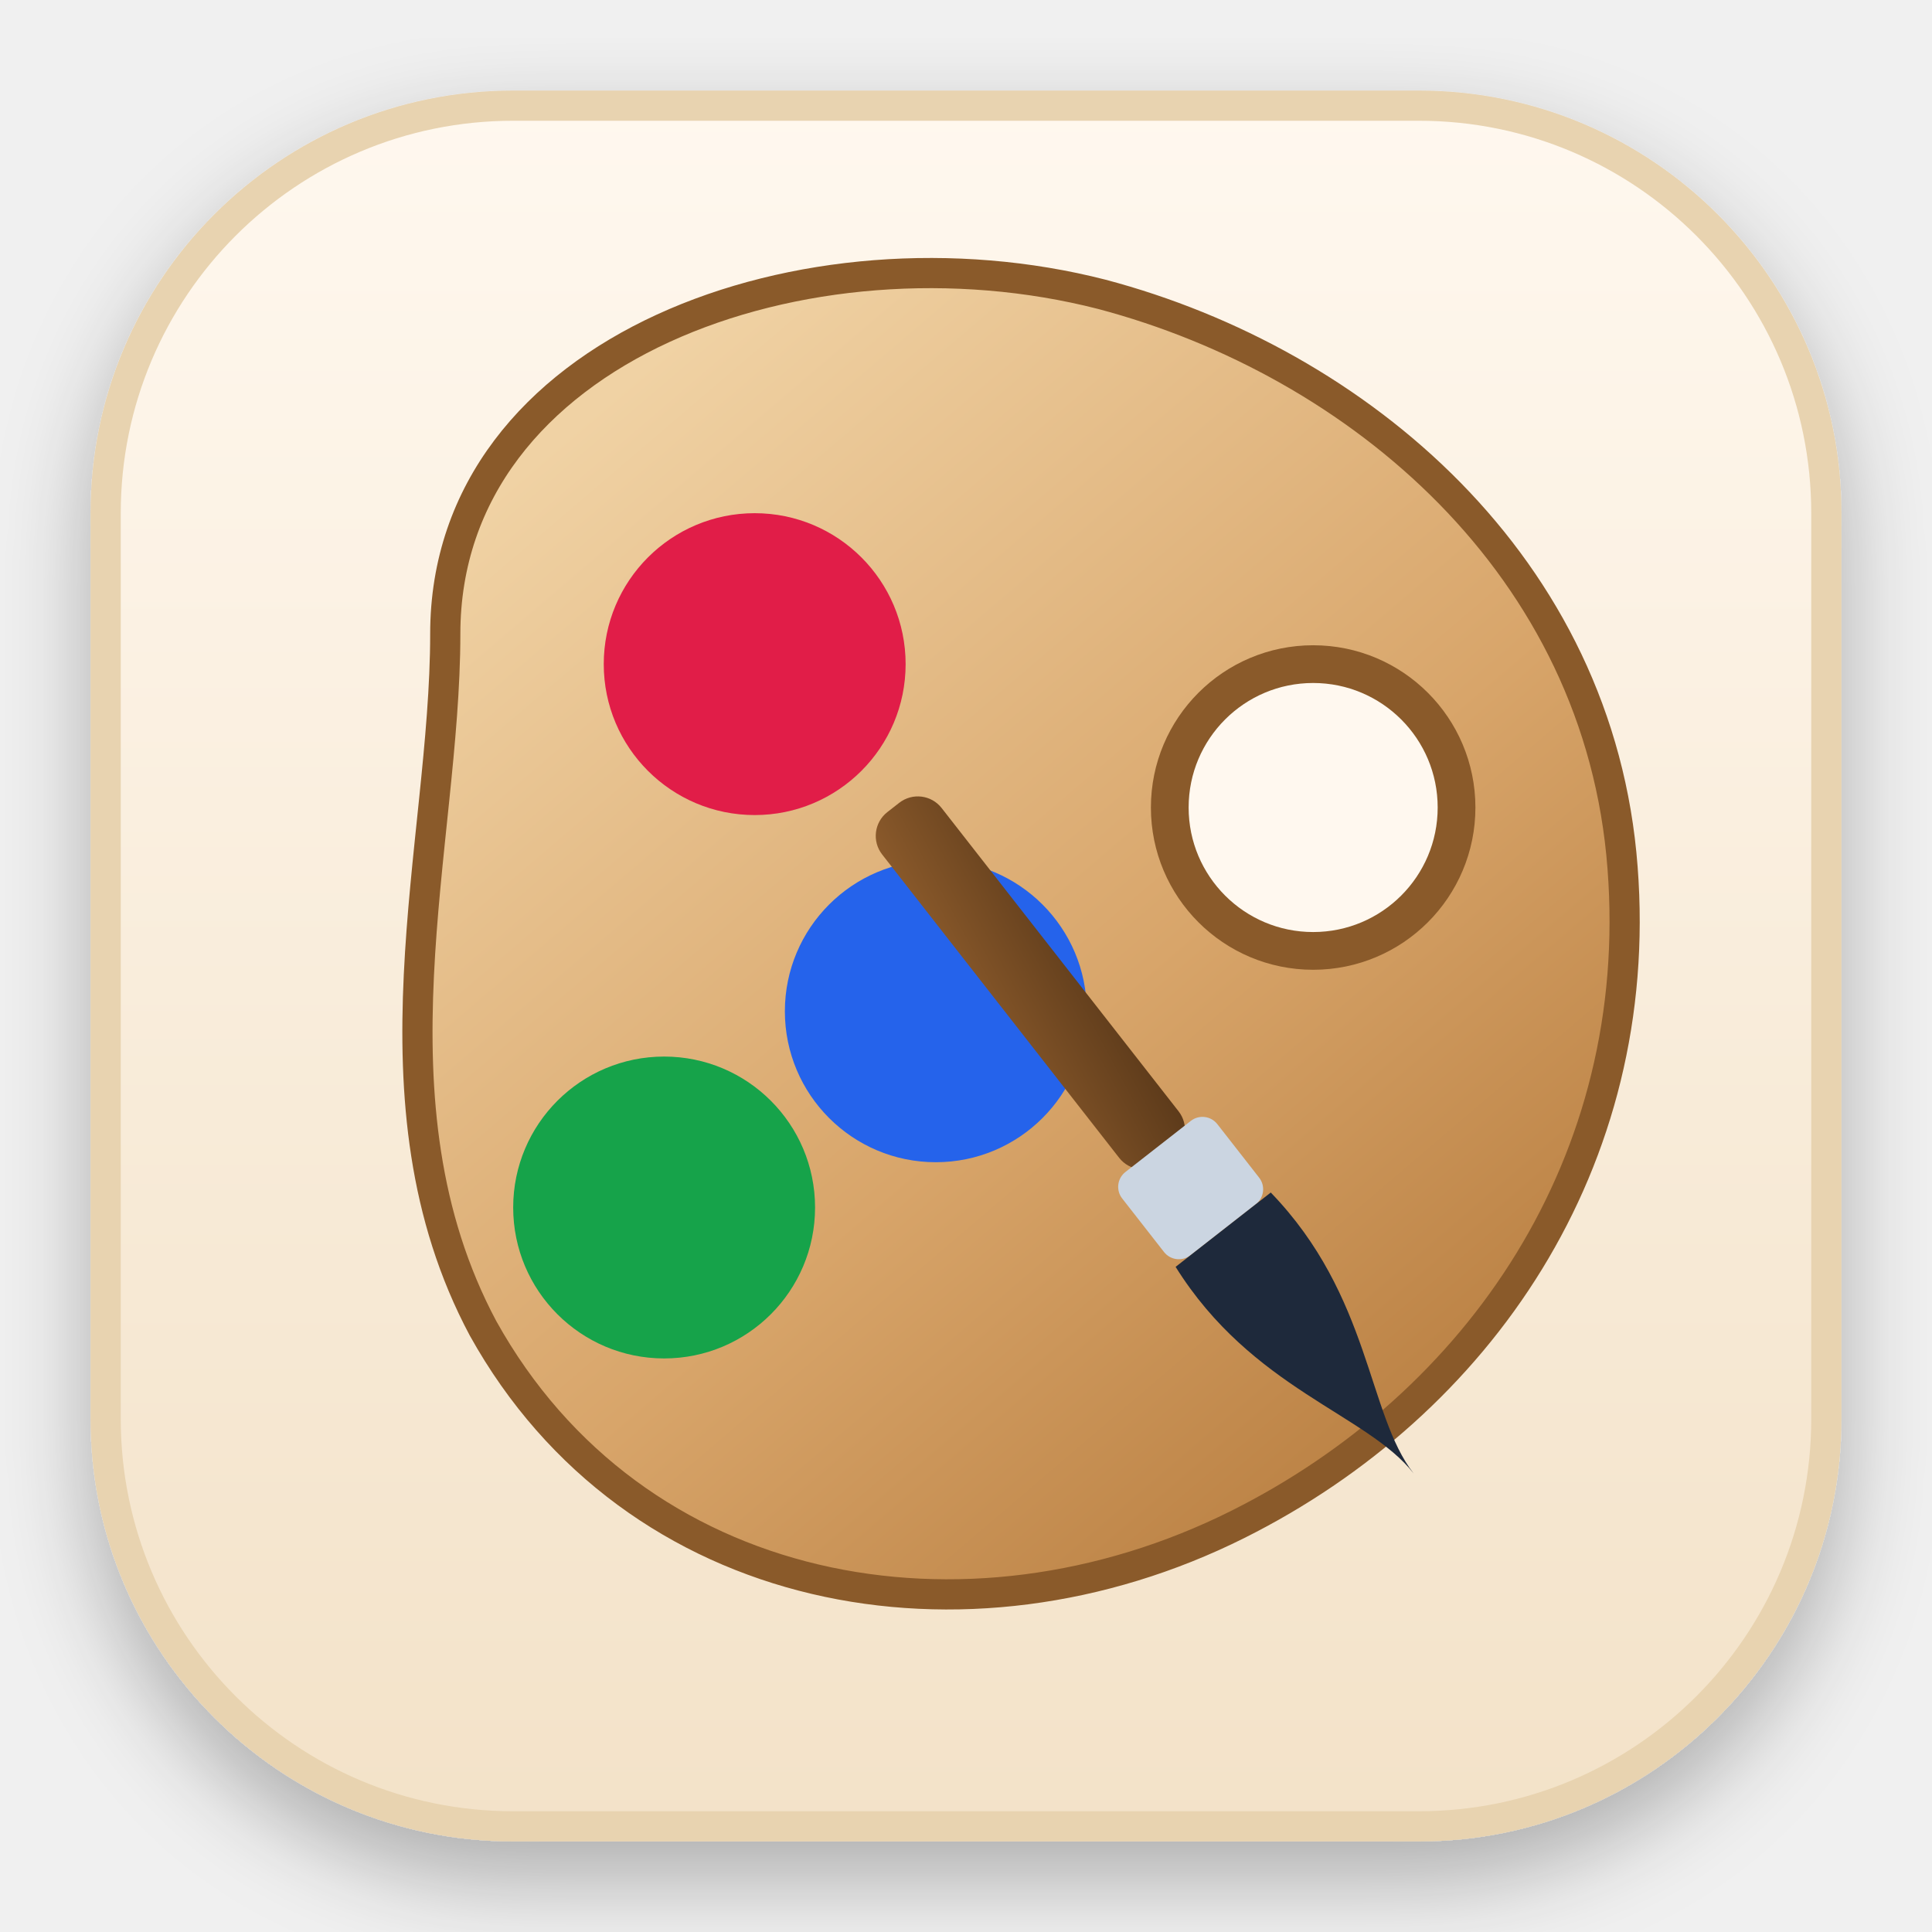
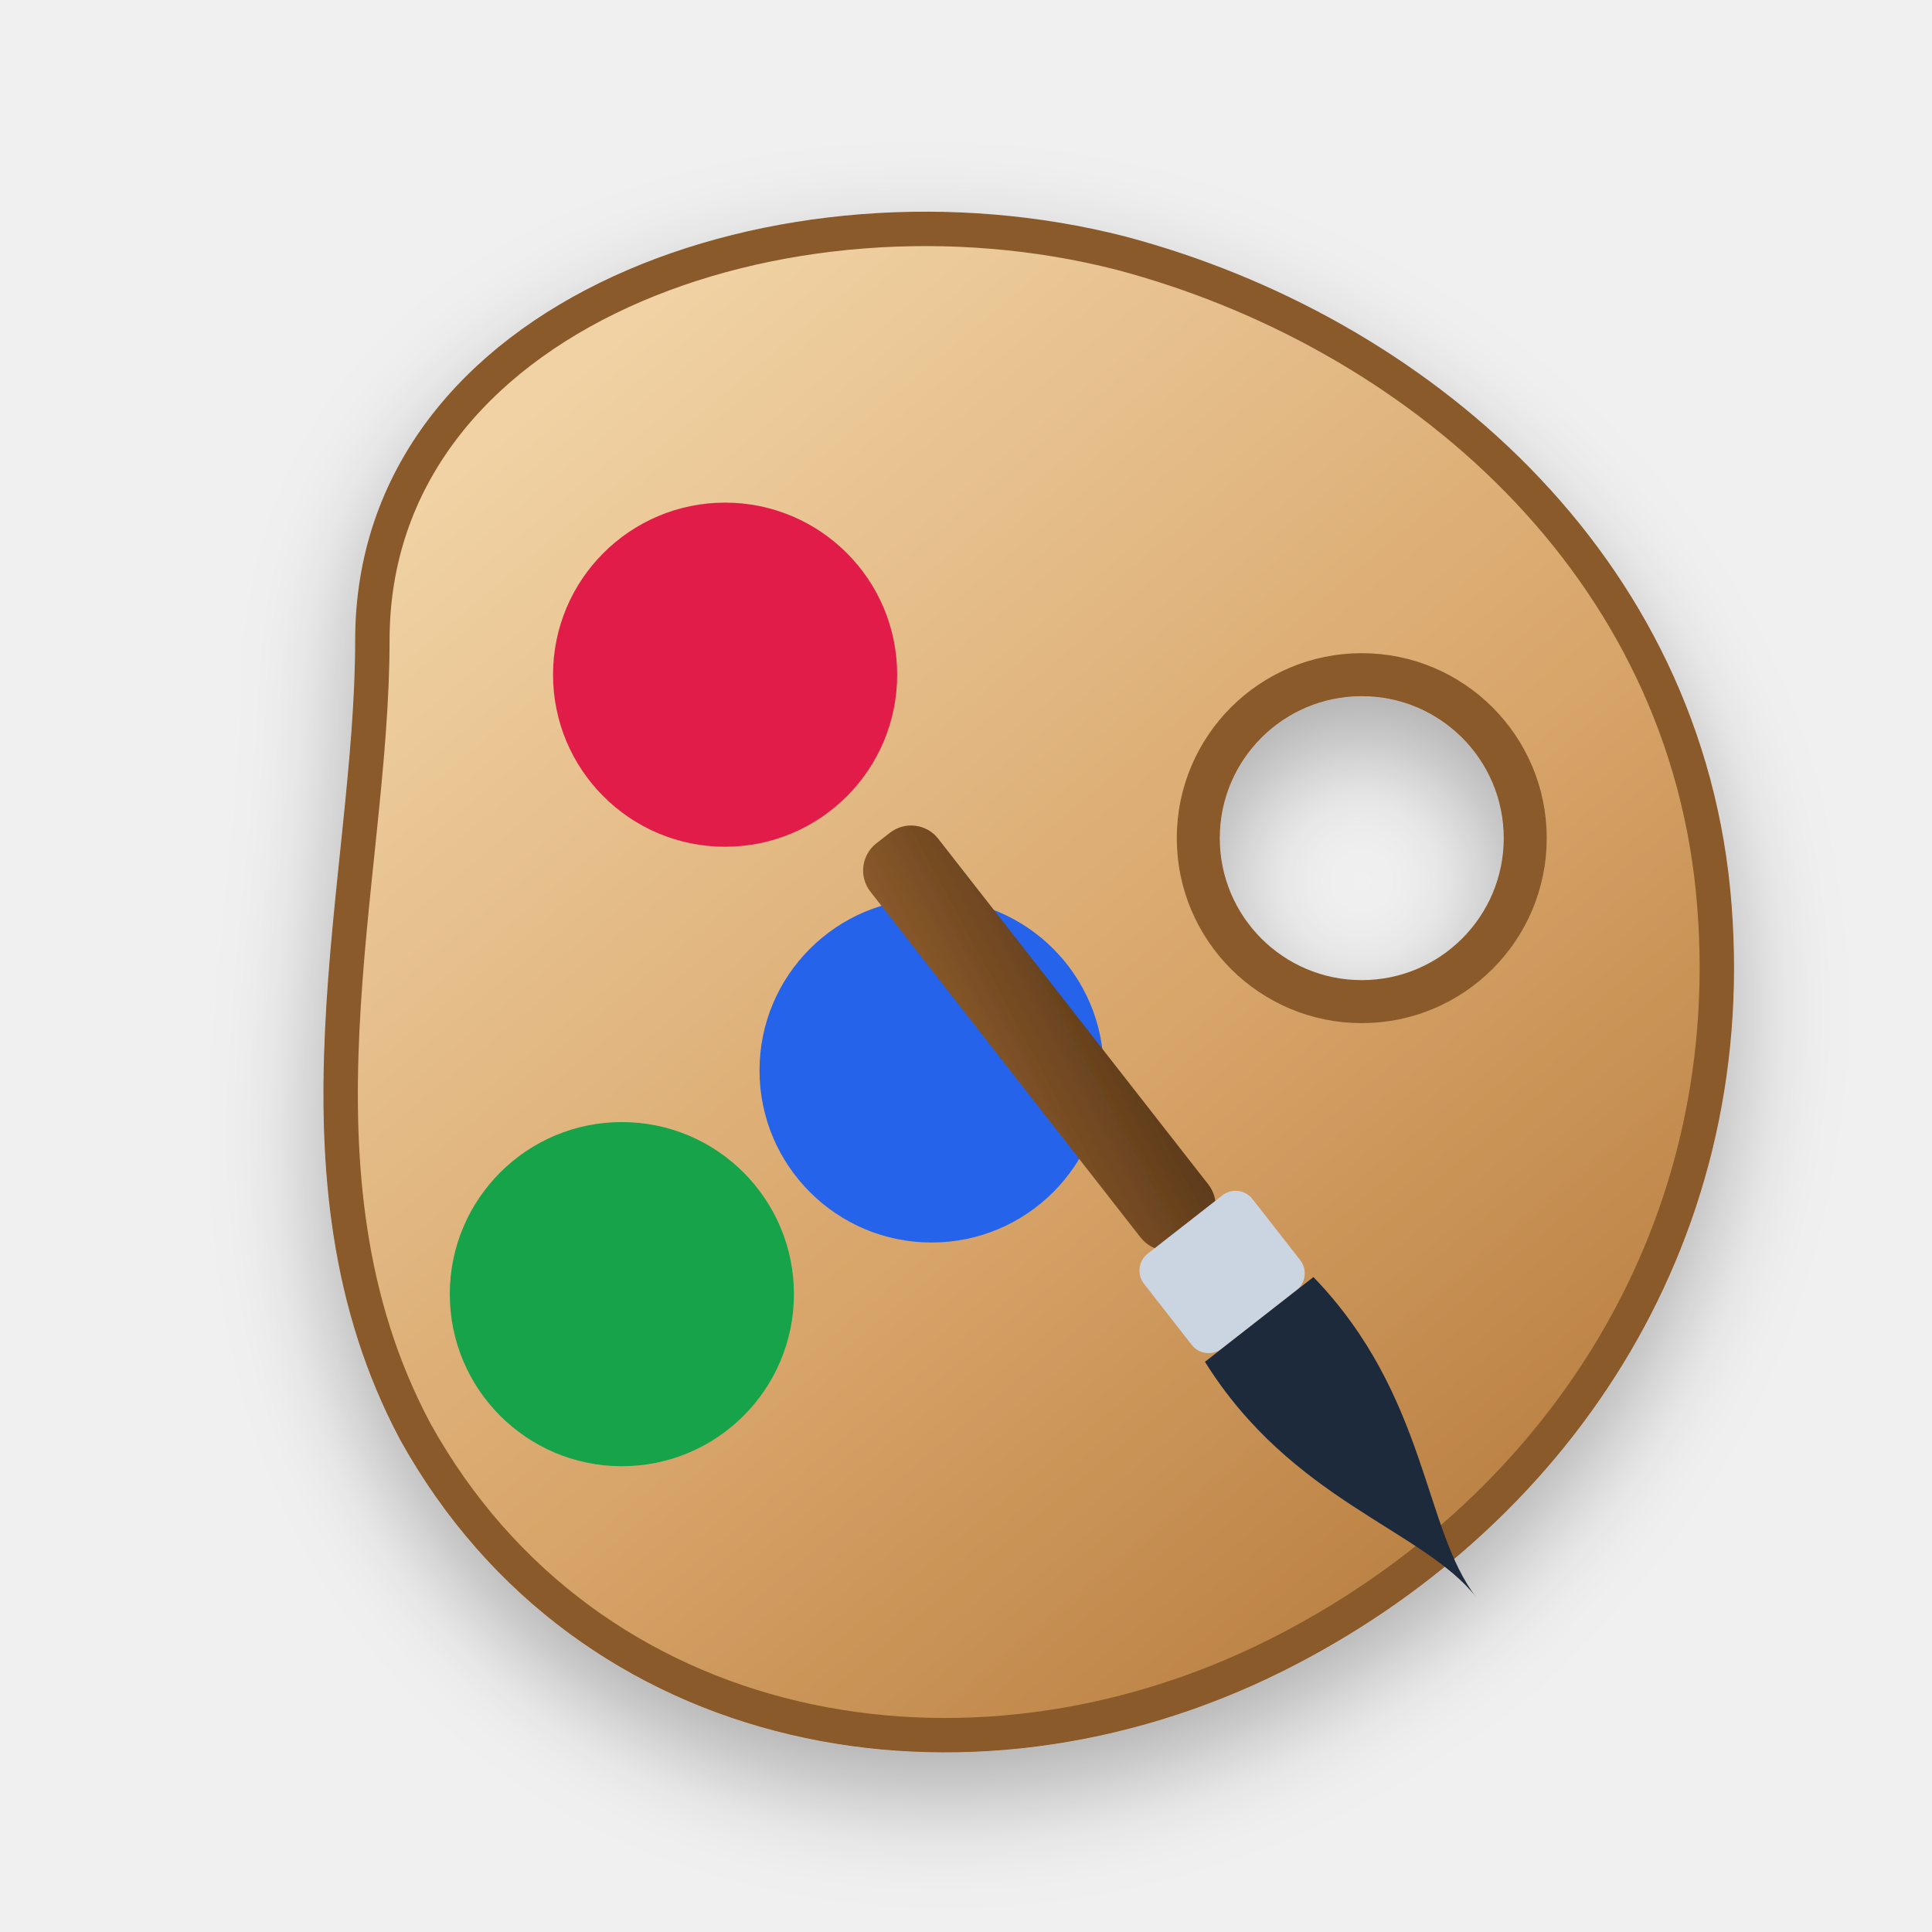
<svg xmlns="http://www.w3.org/2000/svg" viewBox="0 0 512 512" width="512" height="512">
  <defs>
-     <linearGradient id="plate" x1="0%" y1="0%" x2="0%" y2="100%">
-       <stop offset="0%" stop-color="#fff8ef" />
-       <stop offset="100%" stop-color="#f3e2c8" />
-     </linearGradient>
    <linearGradient id="wood" x1="18%" y1="8%" x2="86%" y2="96%">
      <stop offset="0%" stop-color="#f0d2a4" />
      <stop offset="55%" stop-color="#d8a56a" />
      <stop offset="100%" stop-color="#b57a3c" />
    </linearGradient>
    <linearGradient id="handle" x1="0%" y1="0%" x2="100%" y2="100%">
      <stop offset="0%" stop-color="#8b5a2b" />
      <stop offset="100%" stop-color="#5c3a1a" />
    </linearGradient>
-     <filter id="soft" x="-12%" y="-12%" width="124%" height="124%">
+     <filter id="soft" x="-18%" y="-18%" width="136%" height="136%">
      <feDropShadow dx="0" dy="10" stdDeviation="12" flood-color="#000000" flood-opacity="0.28" />
    </filter>
+     <mask id="palette-hole" maskUnits="userSpaceOnUse">
+       <rect width="512" height="512" fill="white" />
+       <circle cx="348" cy="214" r="38" fill="black" />
+     </mask>
  </defs>
-   <rect x="28" y="28" width="456" height="456" rx="108" fill="url(#plate)" stroke="#e8d3b0" stroke-width="8" filter="url(#soft)" />
-   <path d="M118 168        C118 92, 214 58, 292 78        C360 96, 424 150, 430 230        C436 308, 392 372, 328 404        C256 440, 168 424, 128 352        C96 292, 118 224, 118 168 Z" fill="url(#wood)" stroke="#8a5a2a" stroke-width="8" stroke-linejoin="round" />
-   <circle cx="348" cy="214" r="38" fill="#fff8ef" stroke="#8a5a2a" stroke-width="10" />
-   <circle cx="200" cy="176" r="40" fill="#e11d48" />
-   <circle cx="248" cy="268" r="40" fill="#2563eb" />
-   <circle cx="176" cy="320" r="40" fill="#16a34a" />
-   <g transform="translate(318 318) rotate(-38)">
-     <rect x="-10" y="-132" width="20" height="118" rx="8" fill="url(#handle)" />
-     <rect x="-16" y="-18" width="32" height="28" rx="5" fill="#cbd5e1" />
-     <path d="M-16 10 C-20 48, 0 72, 0 92 C0 72, 20 48, 16 10 Z" fill="#1e293b" />
+   <g filter="url(#soft)" transform="translate(256 270) scale(1.14) translate(-256 -256)">
+     <path d="M118 168          C118 92, 214 58, 292 78          C360 96, 424 150, 430 230          C436 308, 392 372, 328 404          C256 440, 168 424, 128 352          C96 292, 118 224, 118 168 Z" fill="url(#wood)" stroke="#8a5a2a" stroke-width="8" stroke-linejoin="round" mask="url(#palette-hole)" />
+     <circle cx="348" cy="214" r="38" fill="none" stroke="#8a5a2a" stroke-width="10" />
+     <circle cx="200" cy="176" r="40" fill="#e11d48" />
+     <circle cx="248" cy="268" r="40" fill="#2563eb" />
+     <circle cx="176" cy="320" r="40" fill="#16a34a" />
+     <g transform="translate(318 318) rotate(-38)">
+       <rect x="-10" y="-132" width="20" height="118" rx="8" fill="url(#handle)" />
+       <rect x="-16" y="-18" width="32" height="28" rx="5" fill="#cbd5e1" />
+       <path d="M-16 10 C-20 48, 0 72, 0 92 C0 72, 20 48, 16 10 Z" fill="#1e293b" />
+     </g>
  </g>
</svg>
